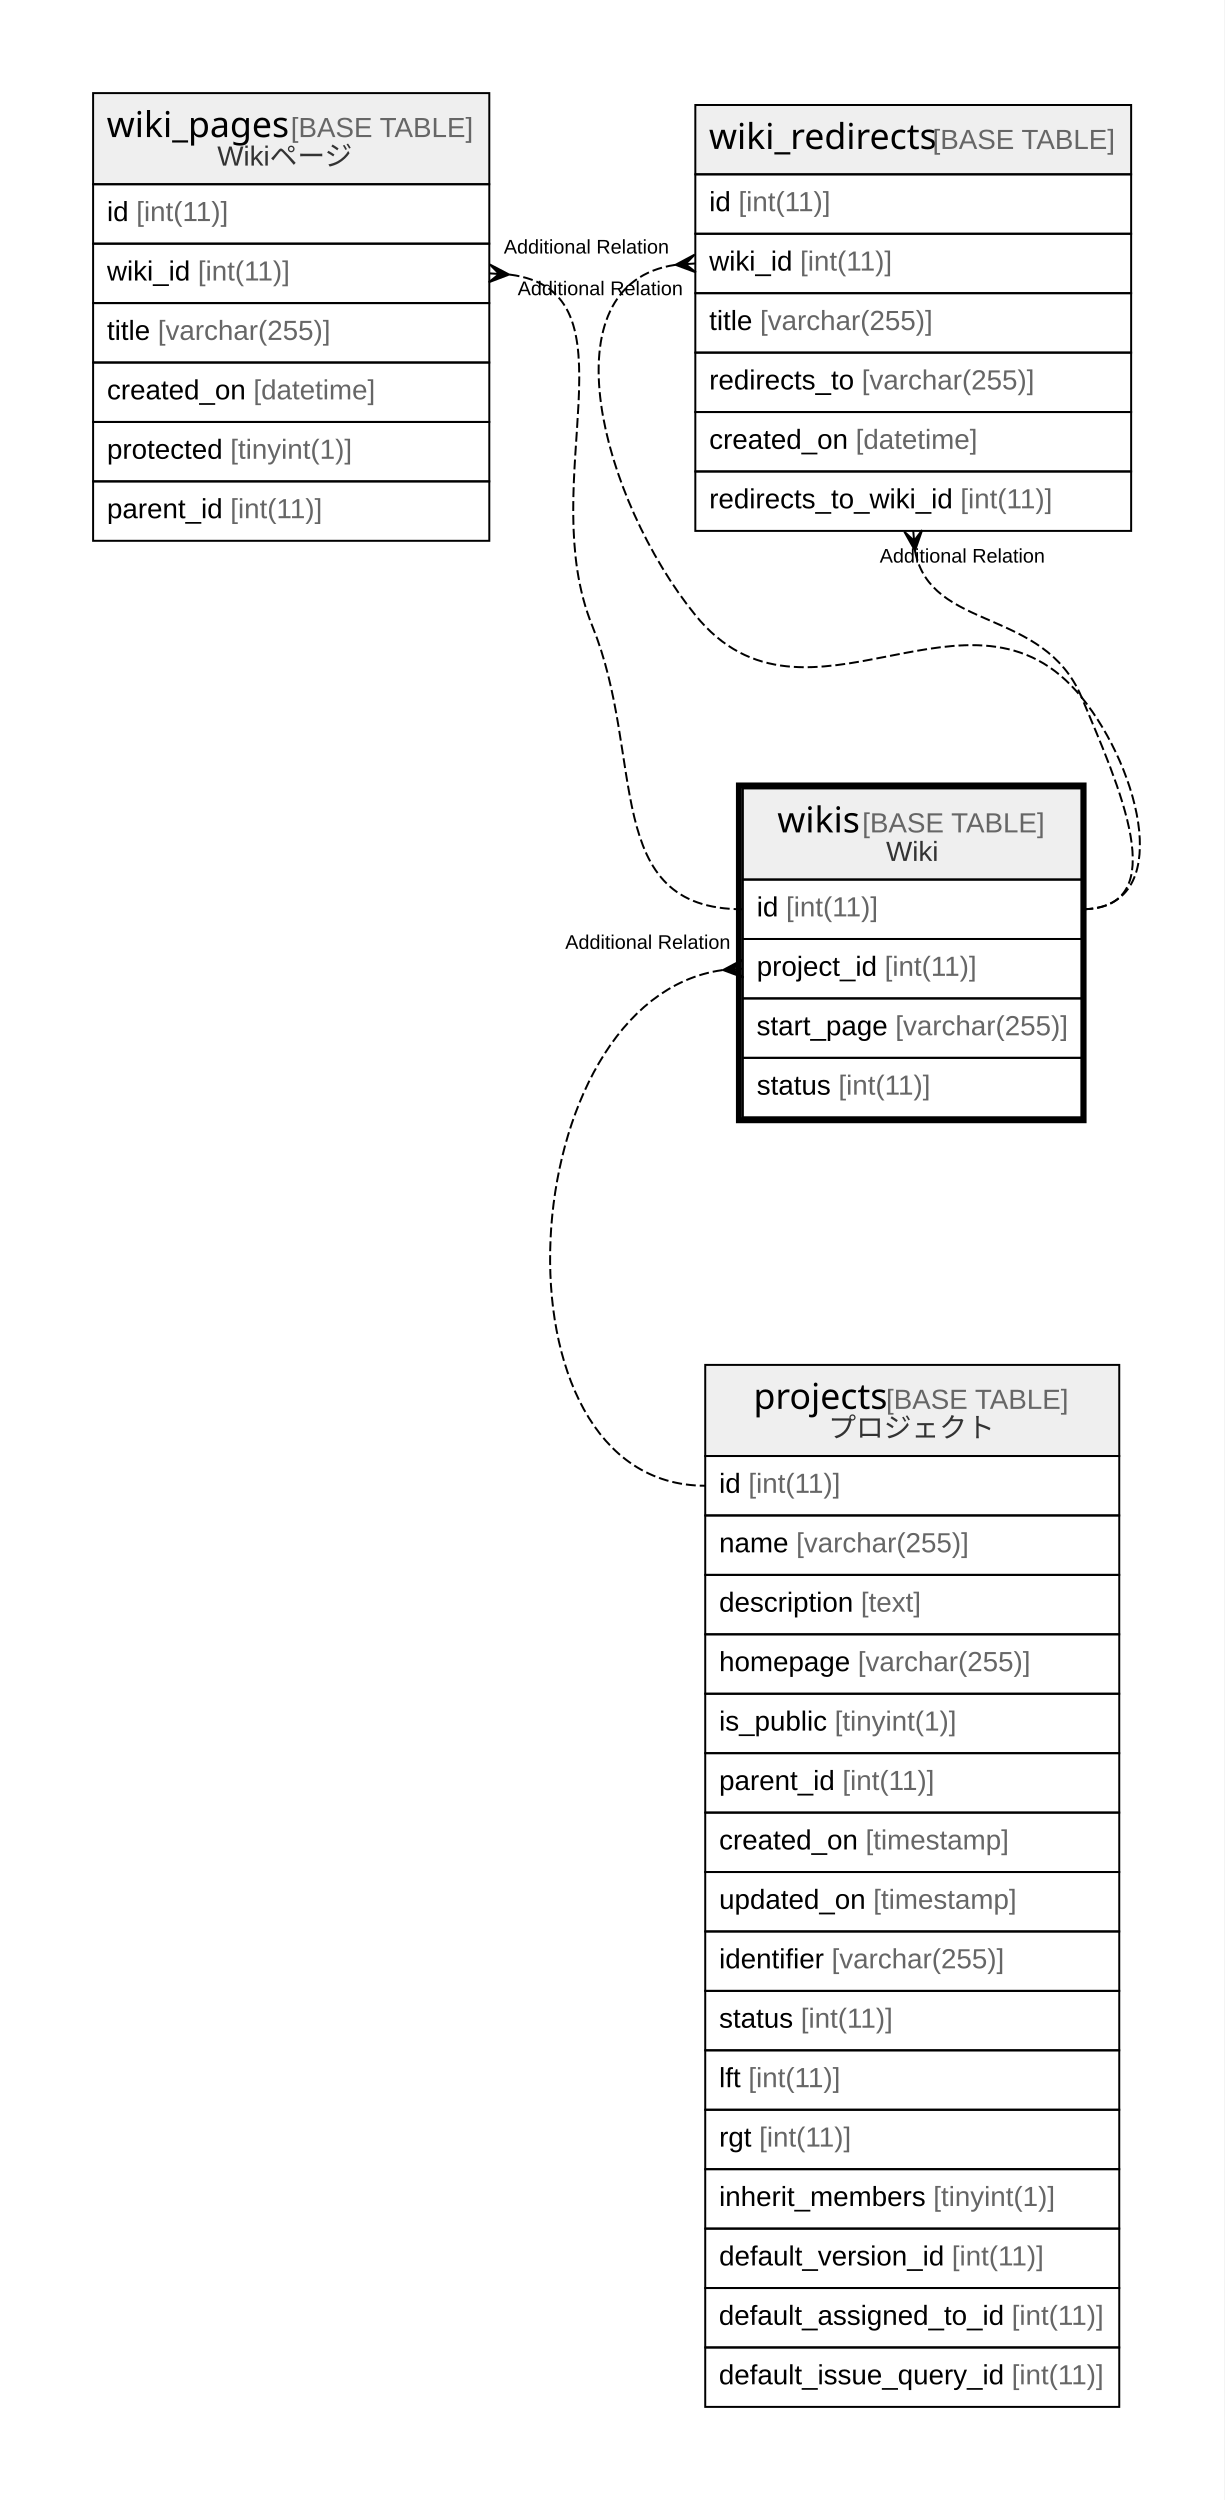
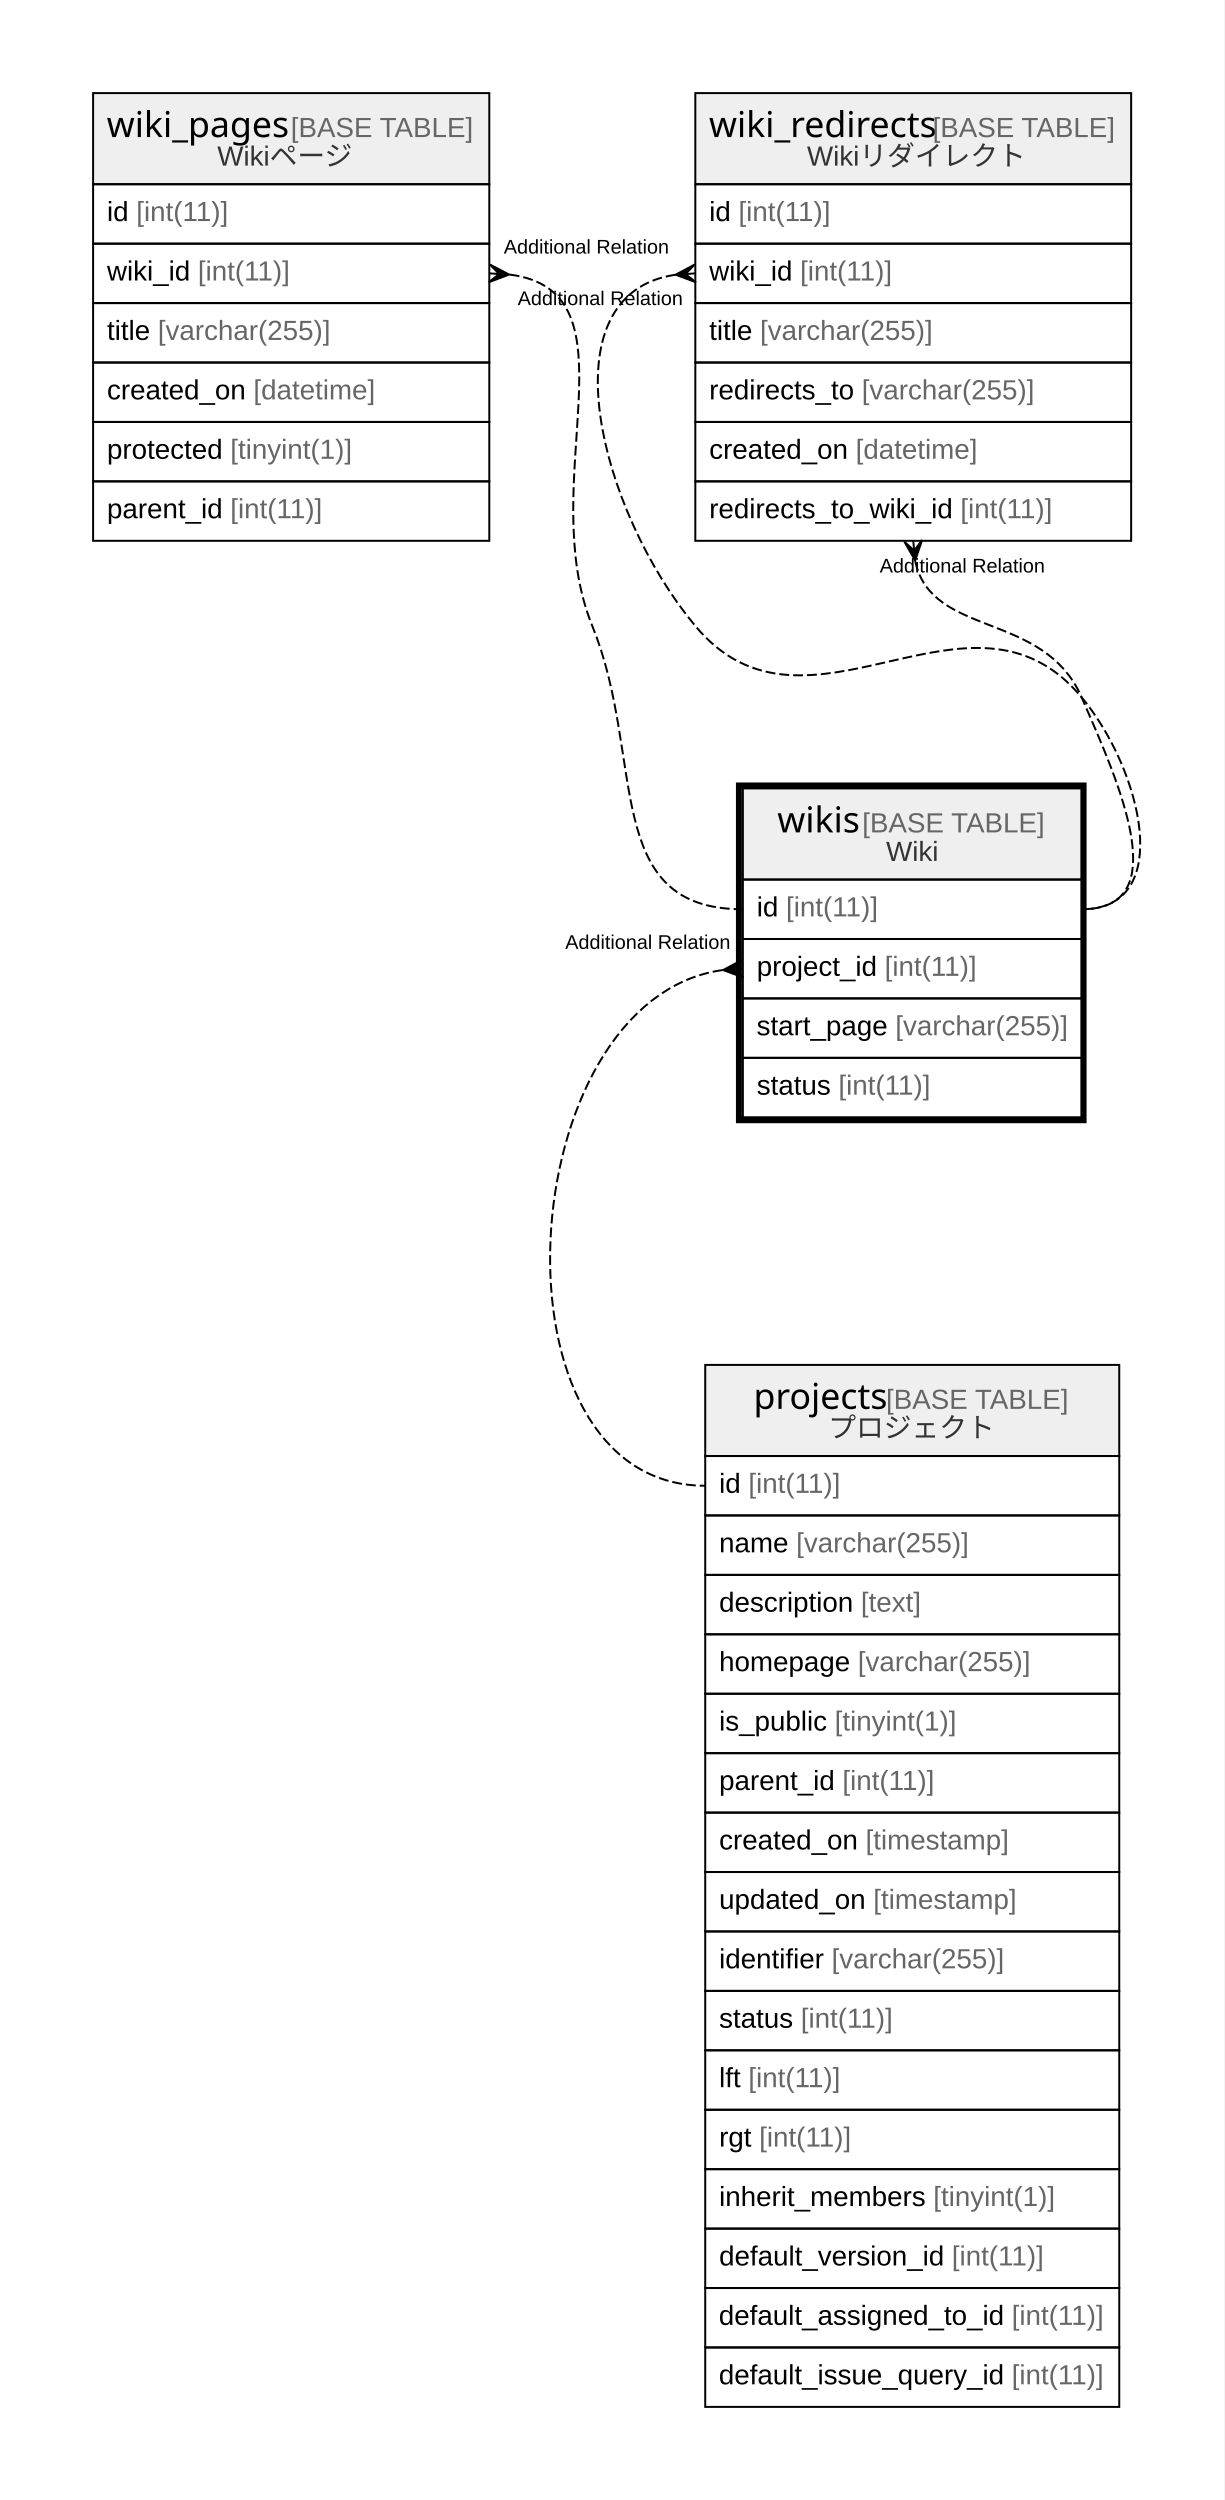
<svg xmlns="http://www.w3.org/2000/svg" width="618pt" height="1262pt" viewBox="0.00 0.00 618.00 1262.00">
  <g id="graph0" class="graph" transform="scale(1 1) rotate(0) translate(4 1258)">
    <polygon fill="#ffffff" stroke="transparent" points="-4,4 -4,-1258 614,-1258 614,4 -4,4" />
    <g id="node1" class="node">
      <polygon fill="#efefef" stroke="transparent" points="371,-814 371,-860 542,-860 542,-814 371,-814" />
      <polygon fill="none" stroke="#000000" points="371,-814 371,-860 542,-860 542,-814 371,-814" />
      <text text-anchor="start" x="388.382" y="-837.8" font-family="Arial Bold" font-size="18.00" fill="#000000">wikis</text>
      <text text-anchor="start" x="427.364" y="-837.8" font-family="Arial" font-size="14.00" fill="#000000"> </text>
      <text text-anchor="start" x="431.255" y="-837.8" font-family="Arial" font-size="14.00" fill="#666666">[BASE TABLE]</text>
      <text text-anchor="start" x="443.286" y="-823.4" font-family="Arial" font-size="14.00" fill="#333333">Wiki</text>
      <polygon fill="none" stroke="#000000" points="371,-784 371,-814 542,-814 542,-784 371,-784" />
      <text text-anchor="start" x="378" y="-795.4" font-family="Arial" font-size="14.00" fill="#000000">id </text>
      <text text-anchor="start" x="392.78" y="-795.4" font-family="Arial" font-size="14.00" fill="#666666">[int(11)]</text>
      <polygon fill="none" stroke="#000000" points="371,-754 371,-784 542,-784 542,-754 371,-754" />
      <text text-anchor="start" x="378" y="-765.4" font-family="Arial" font-size="14.00" fill="#000000">project_id </text>
      <text text-anchor="start" x="442.568" y="-765.4" font-family="Arial" font-size="14.00" fill="#666666">[int(11)]</text>
      <polygon fill="none" stroke="#000000" points="371,-724 371,-754 542,-754 542,-724 371,-724" />
      <text text-anchor="start" x="377.926" y="-735.4" font-family="Arial" font-size="14.00" fill="#000000">start_page </text>
      <text text-anchor="start" x="447.954" y="-735.4" font-family="Arial" font-size="14.00" fill="#666666">[varchar(255)]</text>
      <polygon fill="none" stroke="#000000" points="371,-694 371,-724 542,-724 542,-694 371,-694" />
      <text text-anchor="start" x="378" y="-705.4" font-family="Arial" font-size="14.00" fill="#000000">status </text>
      <text text-anchor="start" x="419.237" y="-705.4" font-family="Arial" font-size="14.00" fill="#666666">[int(11)]</text>
      <polygon fill="none" stroke="#000000" stroke-width="3" points="369,-692.5 369,-861.5 543,-861.5 543,-692.5 369,-692.5" />
    </g>
    <g id="node4" class="node">
      <polygon fill="#efefef" stroke="transparent" points="352,-523 352,-569 561,-569 561,-523 352,-523" />
      <polygon fill="none" stroke="#000000" points="352,-523 352,-569 561,-569 561,-523 352,-523" />
      <text text-anchor="start" x="376.37" y="-546.8" font-family="Arial Bold" font-size="18.00" fill="#000000">projects</text>
      <text text-anchor="start" x="439.377" y="-546.8" font-family="Arial" font-size="14.00" fill="#000000"> </text>
      <text text-anchor="start" x="443.267" y="-546.8" font-family="Arial" font-size="14.00" fill="#666666">[BASE TABLE]</text>
      <text text-anchor="start" x="414.127" y="-532.4" font-family="Arial" font-size="14.00" fill="#333333">プロジェクト</text>
      <polygon fill="none" stroke="#000000" points="352,-493 352,-523 561,-523 561,-493 352,-493" />
      <text text-anchor="start" x="359" y="-504.4" font-family="Arial" font-size="14.00" fill="#000000">id </text>
      <text text-anchor="start" x="373.78" y="-504.4" font-family="Arial" font-size="14.00" fill="#666666">[int(11)]</text>
      <polygon fill="none" stroke="#000000" points="352,-463 352,-493 561,-493 561,-463 352,-463" />
      <text text-anchor="start" x="359" y="-474.4" font-family="Arial" font-size="14.00" fill="#000000">name </text>
      <text text-anchor="start" x="397.899" y="-474.4" font-family="Arial" font-size="14.00" fill="#666666">[varchar(255)]</text>
      <polygon fill="none" stroke="#000000" points="352,-433 352,-463 561,-463 561,-433 352,-433" />
      <text text-anchor="start" x="359" y="-444.4" font-family="Arial" font-size="14.00" fill="#000000">description </text>
      <text text-anchor="start" x="430.568" y="-444.4" font-family="Arial" font-size="14.00" fill="#666666">[text]</text>
      <polygon fill="none" stroke="#000000" points="352,-403 352,-433 561,-433 561,-403 352,-403" />
      <text text-anchor="start" x="359" y="-414.4" font-family="Arial" font-size="14.00" fill="#000000">homepage </text>
      <text text-anchor="start" x="429.029" y="-414.4" font-family="Arial" font-size="14.00" fill="#666666">[varchar(255)]</text>
      <polygon fill="none" stroke="#000000" points="352,-373 352,-403 561,-403 561,-373 352,-373" />
      <text text-anchor="start" x="359" y="-384.4" font-family="Arial" font-size="14.00" fill="#000000">is_public </text>
      <text text-anchor="start" x="417.341" y="-384.4" font-family="Arial" font-size="14.00" fill="#666666">[tinyint(1)]</text>
      <polygon fill="none" stroke="#000000" points="352,-343 352,-373 561,-373 561,-343 352,-343" />
      <text text-anchor="start" x="359" y="-354.4" font-family="Arial" font-size="14.00" fill="#000000">parent_id </text>
      <text text-anchor="start" x="421.244" y="-354.4" font-family="Arial" font-size="14.00" fill="#666666">[int(11)]</text>
      <polygon fill="none" stroke="#000000" points="352,-313 352,-343 561,-343 561,-313 352,-313" />
      <text text-anchor="start" x="359" y="-324.4" font-family="Arial" font-size="14.00" fill="#000000">created_on </text>
      <text text-anchor="start" x="432.92" y="-324.4" font-family="Arial" font-size="14.00" fill="#666666">[timestamp]</text>
      <polygon fill="none" stroke="#000000" points="352,-283 352,-313 561,-313 561,-283 352,-283" />
      <text text-anchor="start" x="359" y="-294.4" font-family="Arial" font-size="14.00" fill="#000000">updated_on </text>
      <text text-anchor="start" x="436.825" y="-294.4" font-family="Arial" font-size="14.00" fill="#666666">[timestamp]</text>
      <polygon fill="none" stroke="#000000" points="352,-253 352,-283 561,-283 561,-253 352,-253" />
      <text text-anchor="start" x="359" y="-264.4" font-family="Arial" font-size="14.00" fill="#000000">identifier </text>
      <text text-anchor="start" x="415.783" y="-264.4" font-family="Arial" font-size="14.00" fill="#666666">[varchar(255)]</text>
      <polygon fill="none" stroke="#000000" points="352,-223 352,-253 561,-253 561,-223 352,-223" />
      <text text-anchor="start" x="359" y="-234.4" font-family="Arial" font-size="14.00" fill="#000000">status </text>
      <text text-anchor="start" x="400.237" y="-234.4" font-family="Arial" font-size="14.00" fill="#666666">[int(11)]</text>
      <polygon fill="none" stroke="#000000" points="352,-193 352,-223 561,-223 561,-193 352,-193" />
      <text text-anchor="start" x="359" y="-204.4" font-family="Arial" font-size="14.00" fill="#000000">lft </text>
      <text text-anchor="start" x="373.778" y="-204.4" font-family="Arial" font-size="14.00" fill="#666666">[int(11)]</text>
      <polygon fill="none" stroke="#000000" points="352,-163 352,-193 561,-193 561,-163 352,-163" />
      <text text-anchor="start" x="359" y="-174.4" font-family="Arial" font-size="14.00" fill="#000000">rgt </text>
      <text text-anchor="start" x="379.224" y="-174.4" font-family="Arial" font-size="14.00" fill="#666666">[int(11)]</text>
      <polygon fill="none" stroke="#000000" points="352,-133 352,-163 561,-163 561,-133 352,-133" />
      <text text-anchor="start" x="359" y="-144.4" font-family="Arial" font-size="14.00" fill="#000000">inherit_members </text>
      <text text-anchor="start" x="467.115" y="-144.4" font-family="Arial" font-size="14.00" fill="#666666">[tinyint(1)]</text>
      <polygon fill="none" stroke="#000000" points="352,-103 352,-133 561,-133 561,-103 352,-103" />
      <text text-anchor="start" x="359" y="-114.4" font-family="Arial" font-size="14.00" fill="#000000">default_version_id </text>
      <text text-anchor="start" x="476.478" y="-114.4" font-family="Arial" font-size="14.00" fill="#666666">[int(11)]</text>
      <polygon fill="none" stroke="#000000" points="352,-73 352,-103 561,-103 561,-73 352,-73" />
      <text text-anchor="start" x="358.857" y="-84.4" font-family="Arial" font-size="14.00" fill="#000000">default_assigned_to_id </text>
      <text text-anchor="start" x="506.696" y="-84.4" font-family="Arial" font-size="14.00" fill="#666666">[int(11)]</text>
      <polygon fill="none" stroke="#000000" points="352,-43 352,-73 561,-73 561,-43 352,-43" />
      <text text-anchor="start" x="358.863" y="-54.4" font-family="Arial" font-size="14.00" fill="#000000">default_issue_query_id </text>
      <text text-anchor="start" x="506.689" y="-54.4" font-family="Arial" font-size="14.00" fill="#666666">[int(11)]</text>
    </g>
    <g id="edge4" class="edge">
      <path fill="none" stroke="#000000" stroke-dasharray="5,2" d="M360.706,-768.297C253.667,-753.437 239.214,-508 352,-508" />
      <polygon fill="#000000" stroke="#000000" points="361.023,-768.318 370.693,-773.49 366.012,-768.659 371,-769 371,-769 371,-769 366.012,-768.659 371.307,-764.51 361.023,-768.318 361.023,-768.318" />
      <text text-anchor="start" x="281.325" y="-779" font-family="Arial" font-size="10.00" fill="#000000">Additional Relation</text>
    </g>
    <g id="node2" class="node">
      <polygon fill="#efefef" stroke="transparent" points="43,-1165 43,-1211 243,-1211 243,-1165 43,-1165" />
      <polygon fill="none" stroke="#000000" points="43,-1165 43,-1211 243,-1211 243,-1165 43,-1165" />
      <text text-anchor="start" x="49.866" y="-1188.8" font-family="Arial Bold" font-size="18.00" fill="#000000">wiki_pages</text>
      <text text-anchor="start" x="138.88" y="-1188.8" font-family="Arial" font-size="14.00" fill="#000000"> </text>
      <text text-anchor="start" x="142.77" y="-1188.8" font-family="Arial" font-size="14.00" fill="#666666">[BASE TABLE]</text>
      <text text-anchor="start" x="105.684" y="-1174.4" font-family="Arial" font-size="14.00" fill="#333333">Wikiページ</text>
      <polygon fill="none" stroke="#000000" points="43,-1135 43,-1165 243,-1165 243,-1135 43,-1135" />
      <text text-anchor="start" x="50" y="-1146.4" font-family="Arial" font-size="14.00" fill="#000000">id </text>
      <text text-anchor="start" x="64.78" y="-1146.4" font-family="Arial" font-size="14.00" fill="#666666">[int(11)]</text>
      <polygon fill="none" stroke="#000000" points="43,-1105 43,-1135 243,-1135 243,-1105 43,-1105" />
      <text text-anchor="start" x="50" y="-1116.4" font-family="Arial" font-size="14.00" fill="#000000">wiki_id </text>
      <text text-anchor="start" x="95.882" y="-1116.4" font-family="Arial" font-size="14.00" fill="#666666">[int(11)]</text>
      <polygon fill="none" stroke="#000000" points="43,-1075 43,-1105 243,-1105 243,-1075 43,-1075" />
      <text text-anchor="start" x="50" y="-1086.4" font-family="Arial" font-size="14.00" fill="#000000">title </text>
      <text text-anchor="start" x="75.668" y="-1086.4" font-family="Arial" font-size="14.00" fill="#666666">[varchar(255)]</text>
      <polygon fill="none" stroke="#000000" points="43,-1045 43,-1075 243,-1075 243,-1045 43,-1045" />
      <text text-anchor="start" x="50" y="-1056.4" font-family="Arial" font-size="14.00" fill="#000000">created_on </text>
      <text text-anchor="start" x="123.92" y="-1056.4" font-family="Arial" font-size="14.00" fill="#666666">[datetime]</text>
      <polygon fill="none" stroke="#000000" points="43,-1015 43,-1045 243,-1045 243,-1015 43,-1015" />
      <text text-anchor="start" x="50" y="-1026.4" font-family="Arial" font-size="14.00" fill="#000000">protected </text>
      <text text-anchor="start" x="112.245" y="-1026.4" font-family="Arial" font-size="14.00" fill="#666666">[tinyint(1)]</text>
      <polygon fill="none" stroke="#000000" points="43,-985 43,-1015 243,-1015 243,-985 43,-985" />
      <text text-anchor="start" x="50" y="-996.4" font-family="Arial" font-size="14.00" fill="#000000">parent_id </text>
      <text text-anchor="start" x="112.244" y="-996.4" font-family="Arial" font-size="14.00" fill="#666666">[int(11)]</text>
    </g>
    <g id="edge1" class="edge">
      <path fill="none" stroke="#000000" stroke-dasharray="5,2" d="M253.257,-1119.396C320.081,-1110.918 265.338,-1014.913 295,-942 322.122,-875.332 299.026,-799 371,-799" />
      <polygon fill="#000000" stroke="#000000" points="252.983,-1119.412 242.736,-1115.508 247.991,-1119.706 243,-1120 243,-1120 243,-1120 247.991,-1119.706 243.264,-1124.492 252.983,-1119.412 252.983,-1119.412" />
      <text text-anchor="start" x="250.325" y="-1130" font-family="Arial" font-size="10.00" fill="#000000">Additional Relation</text>
    </g>
    <g id="node3" class="node">
-       <polygon fill="#efefef" stroke="transparent" points="347,-1170 347,-1205 567,-1205 567,-1170 347,-1170" />
-       <polygon fill="none" stroke="#000000" points="347,-1170 347,-1205 567,-1205 567,-1170 347,-1170" />
-       <text text-anchor="start" x="353.879" y="-1182.8" font-family="Arial Bold" font-size="18.00" fill="#000000">wiki_redirects</text>
-       <text text-anchor="start" x="462.867" y="-1182.8" font-family="Arial" font-size="14.00" fill="#000000"> </text>
-       <text text-anchor="start" x="466.758" y="-1182.8" font-family="Arial" font-size="14.00" fill="#666666">[BASE TABLE]</text>
-       <polygon fill="none" stroke="#000000" points="347,-1140 347,-1170 567,-1170 567,-1140 347,-1140" />
-       <text text-anchor="start" x="354" y="-1151.4" font-family="Arial" font-size="14.00" fill="#000000">id </text>
-       <text text-anchor="start" x="368.78" y="-1151.4" font-family="Arial" font-size="14.00" fill="#666666">[int(11)]</text>
-       <polygon fill="none" stroke="#000000" points="347,-1110 347,-1140 567,-1140 567,-1110 347,-1110" />
-       <text text-anchor="start" x="354" y="-1121.4" font-family="Arial" font-size="14.00" fill="#000000">wiki_id </text>
-       <text text-anchor="start" x="399.882" y="-1121.4" font-family="Arial" font-size="14.00" fill="#666666">[int(11)]</text>
-       <polygon fill="none" stroke="#000000" points="347,-1080 347,-1110 567,-1110 567,-1080 347,-1080" />
-       <text text-anchor="start" x="354" y="-1091.4" font-family="Arial" font-size="14.00" fill="#000000">title </text>
-       <text text-anchor="start" x="379.668" y="-1091.4" font-family="Arial" font-size="14.00" fill="#666666">[varchar(255)]</text>
-       <polygon fill="none" stroke="#000000" points="347,-1050 347,-1080 567,-1080 567,-1050 347,-1050" />
-       <text text-anchor="start" x="354" y="-1061.4" font-family="Arial" font-size="14.00" fill="#000000">redirects_to </text>
-       <text text-anchor="start" x="431.013" y="-1061.4" font-family="Arial" font-size="14.00" fill="#666666">[varchar(255)]</text>
-       <polygon fill="none" stroke="#000000" points="347,-1020 347,-1050 567,-1050 567,-1020 347,-1020" />
-       <text text-anchor="start" x="354" y="-1031.4" font-family="Arial" font-size="14.00" fill="#000000">created_on </text>
-       <text text-anchor="start" x="427.92" y="-1031.4" font-family="Arial" font-size="14.00" fill="#666666">[datetime]</text>
-       <polygon fill="none" stroke="#000000" points="347,-990 347,-1020 567,-1020 567,-990 347,-990" />
-       <text text-anchor="start" x="354" y="-1001.4" font-family="Arial" font-size="14.00" fill="#000000">redirects_to_wiki_id </text>
-       <text text-anchor="start" x="480.787" y="-1001.4" font-family="Arial" font-size="14.00" fill="#666666">[int(11)]</text>
+       <polygon fill="#efefef" stroke="transparent" points="347,-1165 347,-1211 567,-1211 567,-1165 347,-1165" />
+       <polygon fill="none" stroke="#000000" points="347,-1165 347,-1211 567,-1211 567,-1165 347,-1165" />
+       <text text-anchor="start" x="353.879" y="-1188.8" font-family="Arial Bold" font-size="18.00" fill="#000000">wiki_redirects</text>
+       <text text-anchor="start" x="462.867" y="-1188.8" font-family="Arial" font-size="14.00" fill="#000000"> </text>
+       <text text-anchor="start" x="466.758" y="-1188.8" font-family="Arial" font-size="14.00" fill="#666666">[BASE TABLE]</text>
+       <text text-anchor="start" x="403.359" y="-1174.4" font-family="Arial" font-size="14.00" fill="#333333">Wikiリダイレクト</text>
+       <polygon fill="none" stroke="#000000" points="347,-1135 347,-1165 567,-1165 567,-1135 347,-1135" />
+       <text text-anchor="start" x="354" y="-1146.4" font-family="Arial" font-size="14.00" fill="#000000">id </text>
+       <text text-anchor="start" x="368.78" y="-1146.4" font-family="Arial" font-size="14.00" fill="#666666">[int(11)]</text>
+       <polygon fill="none" stroke="#000000" points="347,-1105 347,-1135 567,-1135 567,-1105 347,-1105" />
+       <text text-anchor="start" x="354" y="-1116.4" font-family="Arial" font-size="14.00" fill="#000000">wiki_id </text>
+       <text text-anchor="start" x="399.882" y="-1116.4" font-family="Arial" font-size="14.00" fill="#666666">[int(11)]</text>
+       <polygon fill="none" stroke="#000000" points="347,-1075 347,-1105 567,-1105 567,-1075 347,-1075" />
+       <text text-anchor="start" x="354" y="-1086.4" font-family="Arial" font-size="14.00" fill="#000000">title </text>
+       <text text-anchor="start" x="379.668" y="-1086.4" font-family="Arial" font-size="14.00" fill="#666666">[varchar(255)]</text>
+       <polygon fill="none" stroke="#000000" points="347,-1045 347,-1075 567,-1075 567,-1045 347,-1045" />
+       <text text-anchor="start" x="354" y="-1056.4" font-family="Arial" font-size="14.00" fill="#000000">redirects_to </text>
+       <text text-anchor="start" x="431.013" y="-1056.4" font-family="Arial" font-size="14.00" fill="#666666">[varchar(255)]</text>
+       <polygon fill="none" stroke="#000000" points="347,-1015 347,-1045 567,-1045 567,-1015 347,-1015" />
+       <text text-anchor="start" x="354" y="-1026.4" font-family="Arial" font-size="14.00" fill="#000000">created_on </text>
+       <text text-anchor="start" x="427.92" y="-1026.4" font-family="Arial" font-size="14.00" fill="#666666">[datetime]</text>
+       <polygon fill="none" stroke="#000000" points="347,-985 347,-1015 567,-1015 567,-985 347,-985" />
+       <text text-anchor="start" x="354" y="-996.4" font-family="Arial" font-size="14.00" fill="#000000">redirects_to_wiki_id </text>
+       <text text-anchor="start" x="480.787" y="-996.4" font-family="Arial" font-size="14.00" fill="#666666">[int(11)]</text>
    </g>
    <g id="edge2" class="edge">
-       <path fill="none" stroke="#000000" stroke-dasharray="5,2" d="M337.015,-1124.312C270.78,-1114.672 299.591,-1006.06 347,-947.5 402.754,-878.632 486.246,-974.868 542,-906 571.923,-869.039 589.556,-799 542,-799" />
-       <polygon fill="#000000" stroke="#000000" points="337.024,-1124.313 346.691,-1129.489 342.012,-1124.656 347,-1125 347,-1125 347,-1125 342.012,-1124.656 347.309,-1120.511 337.024,-1124.313 337.024,-1124.313" />
-       <text text-anchor="start" x="257.325" y="-1109" font-family="Arial" font-size="10.00" fill="#000000">Additional Relation</text>
+       <path fill="none" stroke="#000000" stroke-dasharray="5,2" d="M336.982,-1119.306C270.494,-1109.585 298.665,-1000.075 347,-942 403.378,-874.261 485.622,-973.739 542,-906 572.422,-869.448 589.556,-799 542,-799" />
+       <polygon fill="#000000" stroke="#000000" points="337.024,-1119.309 346.689,-1124.489 342.012,-1119.655 347,-1120 347,-1120 347,-1120 342.012,-1119.655 347.311,-1115.511 337.024,-1119.309 337.024,-1119.309" />
+       <text text-anchor="start" x="257.325" y="-1104" font-family="Arial" font-size="10.00" fill="#000000">Additional Relation</text>
    </g>
    <g id="edge3" class="edge">
-       <path fill="none" stroke="#000000" stroke-dasharray="5,2" d="M457.919,-979.805C465.857,-939.104 522.969,-951.563 542,-906 560.329,-862.118 589.556,-799 542,-799" />
-       <polygon fill="#000000" stroke="#000000" points="457.898,-980.04 452.518,-989.596 457.449,-985.02 457,-990 457,-990 457,-990 457.449,-985.02 461.482,-990.404 457.898,-980.04 457.898,-980.04" />
-       <text text-anchor="start" x="440.075" y="-974" font-family="Arial" font-size="10.00" fill="#000000">Additional Relation</text>
+       <path fill="none" stroke="#000000" stroke-dasharray="5,2" d="M458.02,-974.64C466.317,-936.003 522.925,-949.771 542,-906 560.999,-862.404 589.556,-799 542,-799" />
+       <polygon fill="#000000" stroke="#000000" points="457.98,-975.048 452.522,-984.559 457.49,-980.024 457,-985 457,-985 457,-985 457.49,-980.024 461.478,-985.441 457.98,-975.048 457.98,-975.048" />
+       <text text-anchor="start" x="440.075" y="-969" font-family="Arial" font-size="10.00" fill="#000000">Additional Relation</text>
    </g>
  </g>
</svg>
